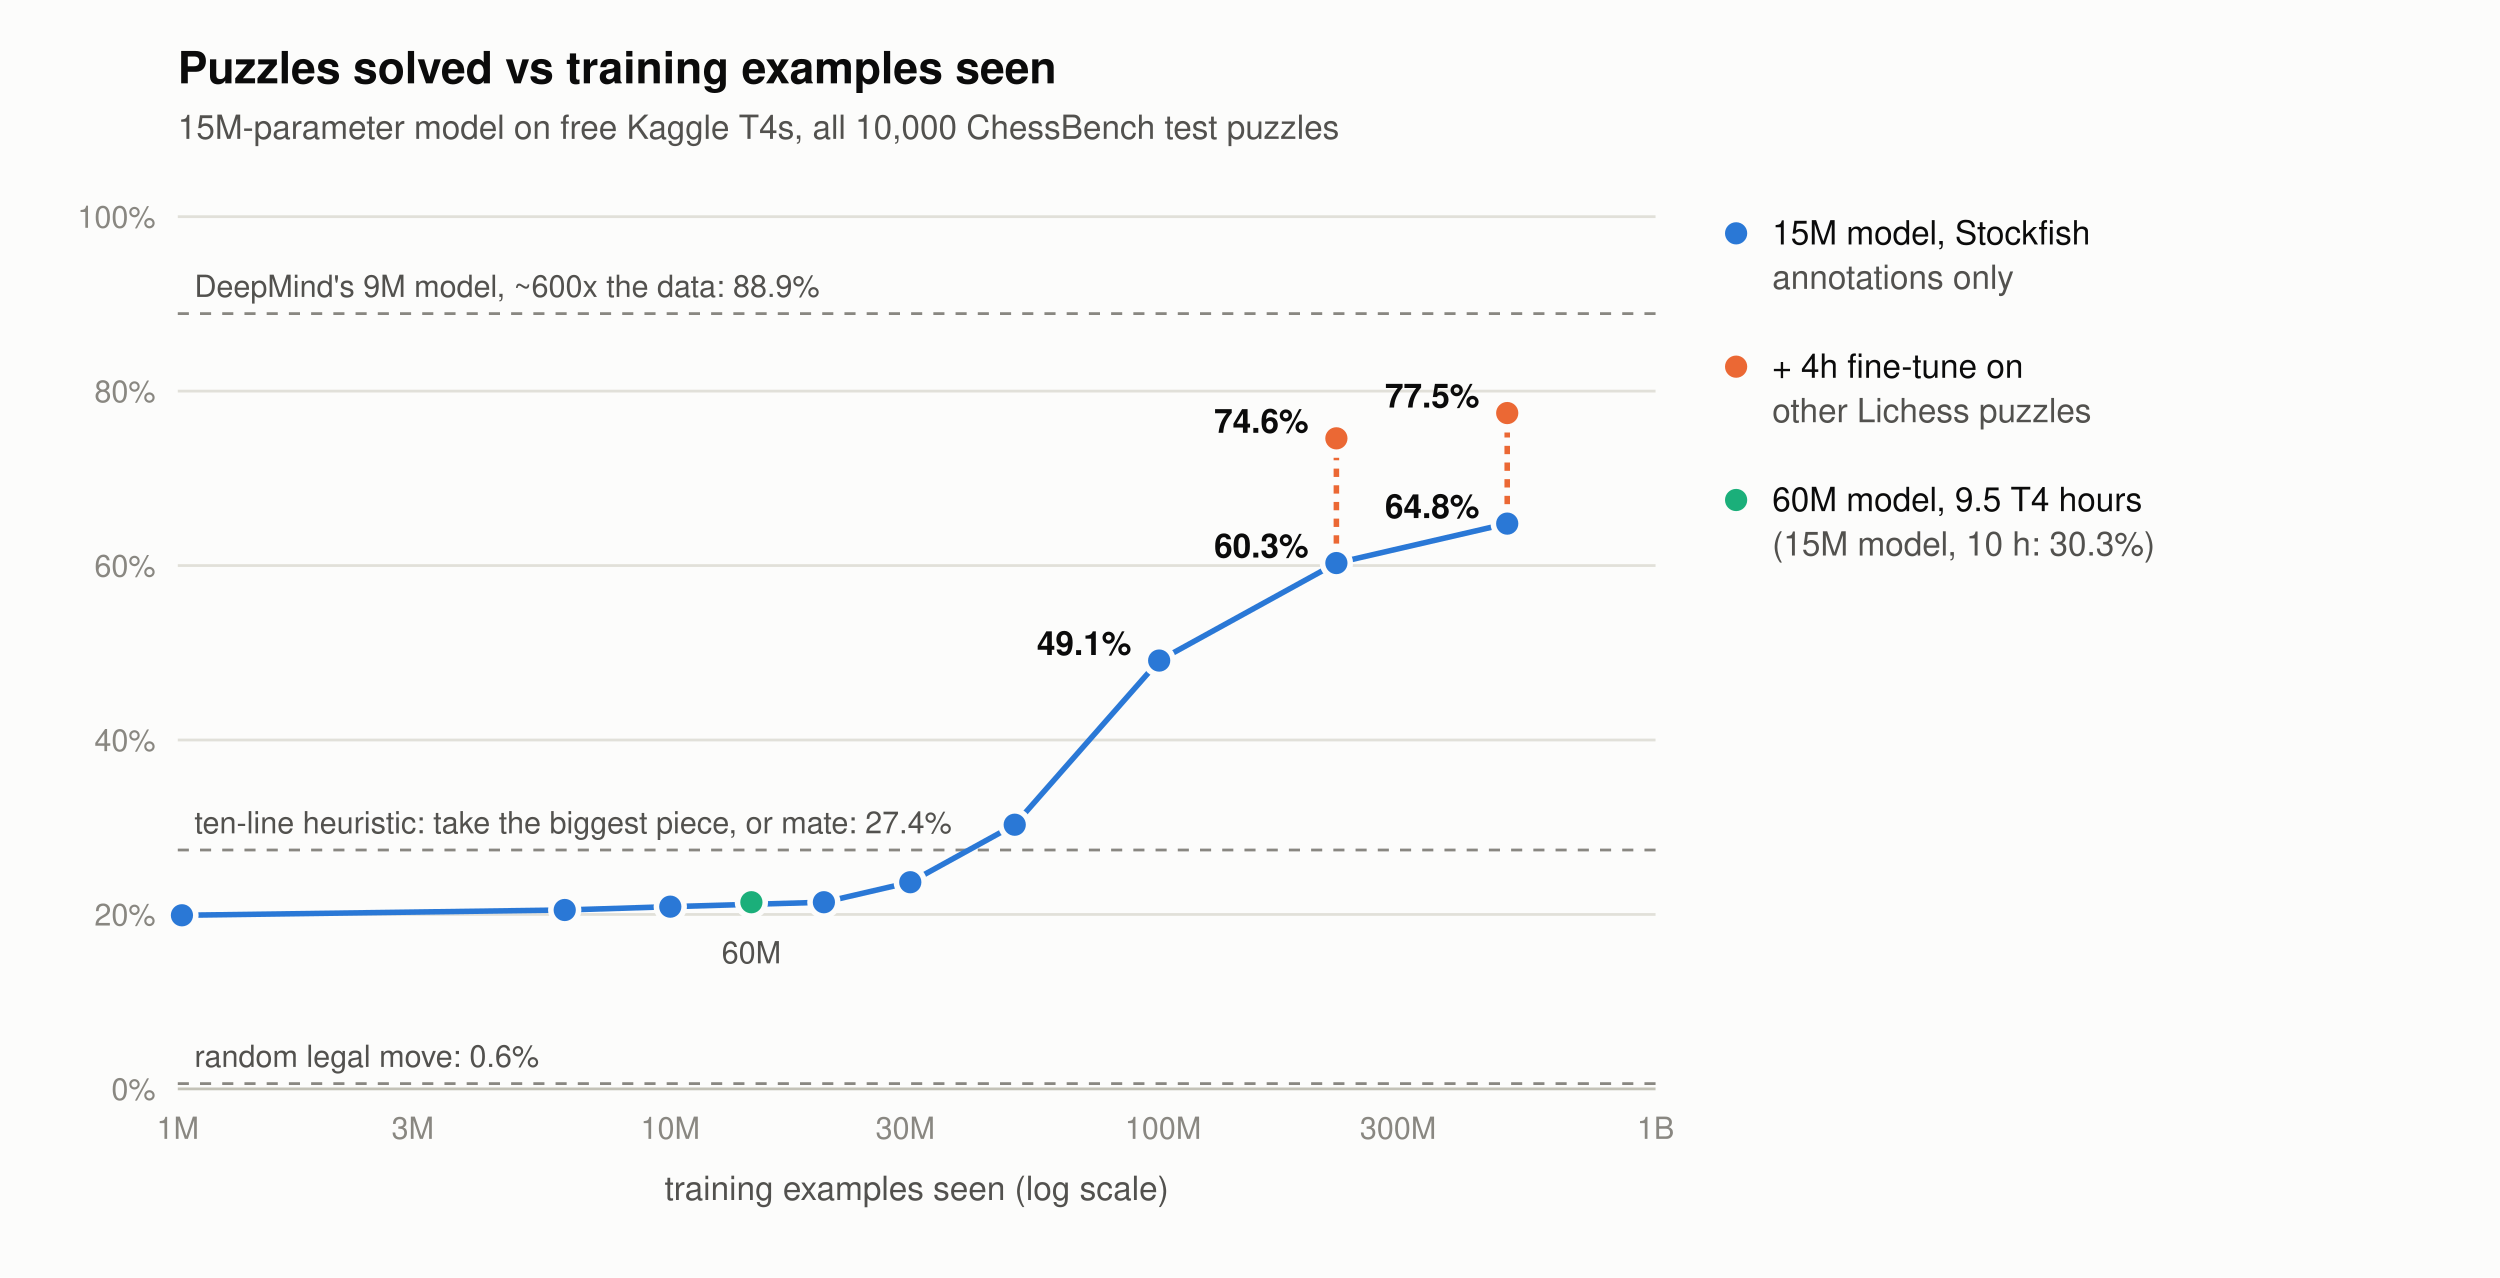
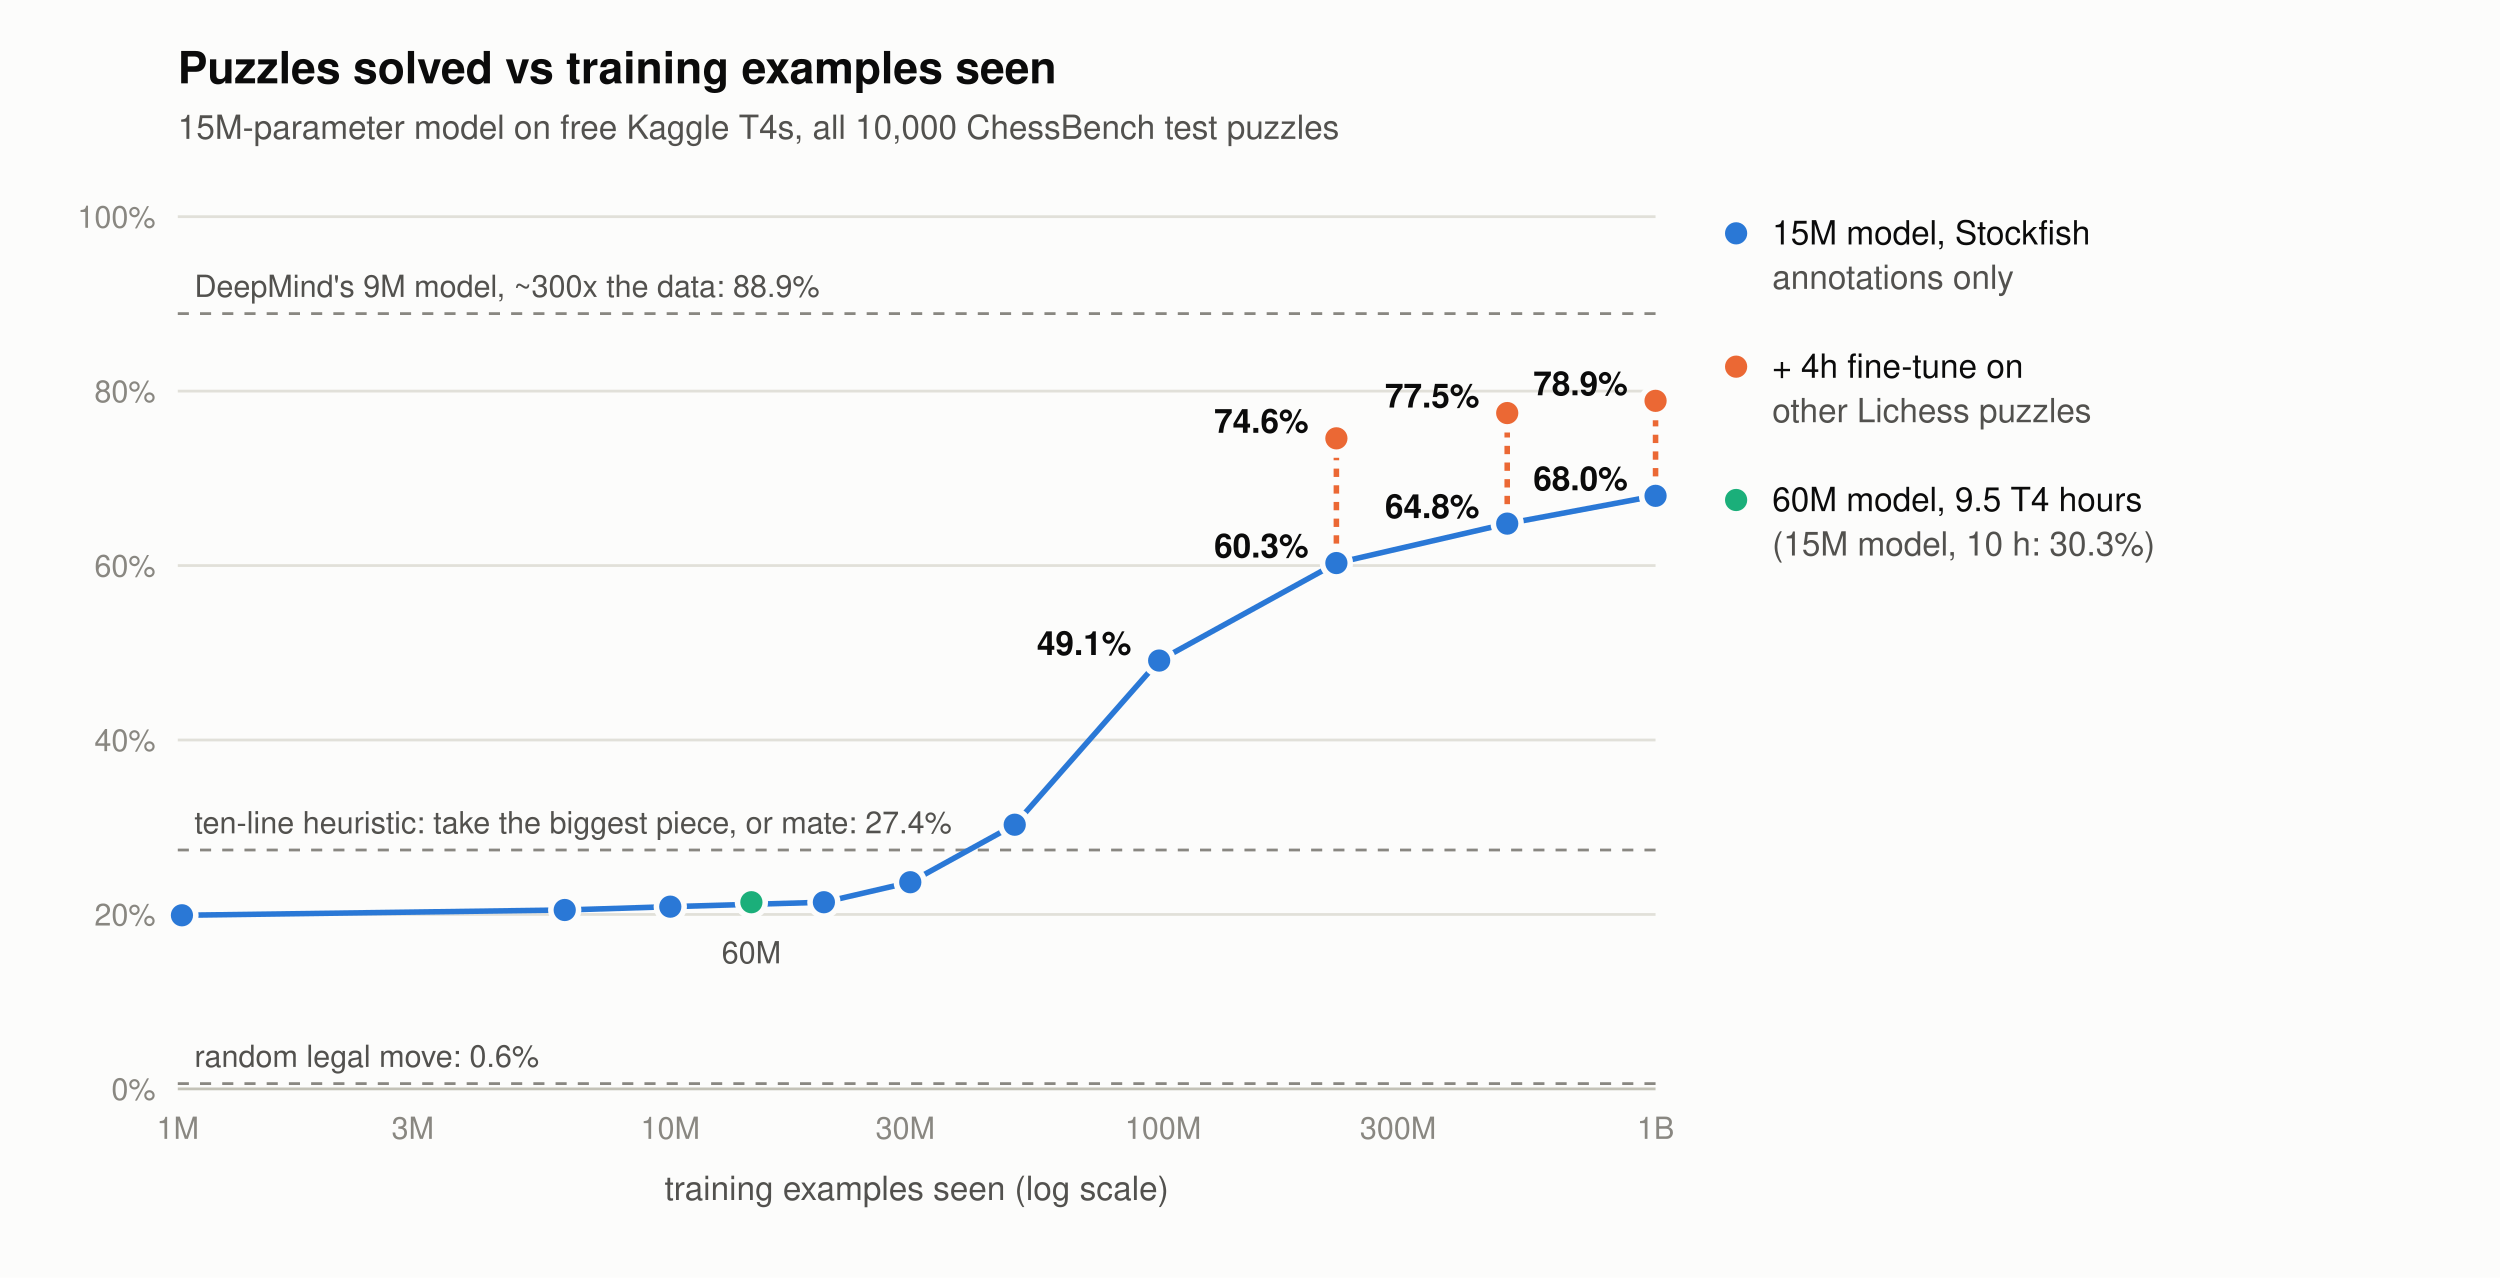
<svg xmlns="http://www.w3.org/2000/svg" viewBox="0 0 900 460" width="900" height="460" role="img" aria-labelledby="t d">
  <rect width="900" height="460" fill="#fcfcfb" />
  <text x="64.0" y="30.0" fill="#0b0b0b" font-size="16" text-anchor="start" font-weight="600" font-family="-apple-system, Segoe UI, Helvetica, Arial, sans-serif">Puzzles solved vs training examples seen</text>
  <text x="64.0" y="50.0" fill="#52514e" font-size="12" text-anchor="start" font-weight="normal" font-family="-apple-system, Segoe UI, Helvetica, Arial, sans-serif">15M-parameter model on free Kaggle T4s, all 10,000 ChessBench test puzzles</text>
  <line x1="64" x2="596" y1="392.0" y2="392.0" stroke="#c3c2b7" stroke-width="1" />
  <text x="56.0" y="396.0" fill="#898781" font-size="11" text-anchor="end" font-weight="normal" font-family="-apple-system, Segoe UI, Helvetica, Arial, sans-serif">0%</text>
  <line x1="64" x2="596" y1="329.2" y2="329.2" stroke="#e1e0d9" stroke-width="1" />
  <text x="56.0" y="333.2" fill="#898781" font-size="11" text-anchor="end" font-weight="normal" font-family="-apple-system, Segoe UI, Helvetica, Arial, sans-serif">20%</text>
  <line x1="64" x2="596" y1="266.4" y2="266.4" stroke="#e1e0d9" stroke-width="1" />
  <text x="56.0" y="270.4" fill="#898781" font-size="11" text-anchor="end" font-weight="normal" font-family="-apple-system, Segoe UI, Helvetica, Arial, sans-serif">40%</text>
  <line x1="64" x2="596" y1="203.6" y2="203.6" stroke="#e1e0d9" stroke-width="1" />
  <text x="56.0" y="207.6" fill="#898781" font-size="11" text-anchor="end" font-weight="normal" font-family="-apple-system, Segoe UI, Helvetica, Arial, sans-serif">60%</text>
  <line x1="64" x2="596" y1="140.8" y2="140.8" stroke="#e1e0d9" stroke-width="1" />
  <text x="56.0" y="144.8" fill="#898781" font-size="11" text-anchor="end" font-weight="normal" font-family="-apple-system, Segoe UI, Helvetica, Arial, sans-serif">80%</text>
  <line x1="64" x2="596" y1="78.0" y2="78.0" stroke="#e1e0d9" stroke-width="1" />
  <text x="56.0" y="82.0" fill="#898781" font-size="11" text-anchor="end" font-weight="normal" font-family="-apple-system, Segoe UI, Helvetica, Arial, sans-serif">100%</text>
  <text x="64.0" y="410.0" fill="#898781" font-size="11" text-anchor="middle" font-weight="normal" font-family="-apple-system, Segoe UI, Helvetica, Arial, sans-serif">1M</text>
  <text x="148.6" y="410.0" fill="#898781" font-size="11" text-anchor="middle" font-weight="normal" font-family="-apple-system, Segoe UI, Helvetica, Arial, sans-serif">3M</text>
  <text x="241.3" y="410.0" fill="#898781" font-size="11" text-anchor="middle" font-weight="normal" font-family="-apple-system, Segoe UI, Helvetica, Arial, sans-serif">10M</text>
  <text x="325.9" y="410.0" fill="#898781" font-size="11" text-anchor="middle" font-weight="normal" font-family="-apple-system, Segoe UI, Helvetica, Arial, sans-serif">30M</text>
  <text x="418.7" y="410.0" fill="#898781" font-size="11" text-anchor="middle" font-weight="normal" font-family="-apple-system, Segoe UI, Helvetica, Arial, sans-serif">100M</text>
  <text x="503.3" y="410.0" fill="#898781" font-size="11" text-anchor="middle" font-weight="normal" font-family="-apple-system, Segoe UI, Helvetica, Arial, sans-serif">300M</text>
  <text x="596.0" y="410.0" fill="#898781" font-size="11" text-anchor="middle" font-weight="normal" font-family="-apple-system, Segoe UI, Helvetica, Arial, sans-serif">1B</text>
  <text x="330.0" y="432.0" fill="#52514e" font-size="12" text-anchor="middle" font-weight="normal" font-family="-apple-system, Segoe UI, Helvetica, Arial, sans-serif">training examples seen (log scale)</text>
  <line x1="64" x2="596" y1="112.9" y2="112.9" stroke="#898781" stroke-width="1" stroke-dasharray="4 4" />
-   <text x="70.0" y="106.9" fill="#52514e" font-size="11" text-anchor="start" font-weight="normal" font-family="-apple-system, Segoe UI, Helvetica, Arial, sans-serif">DeepMind's 9M model, ~600x the data: 88.9%</text>
+   <text x="70.0" y="106.9" fill="#52514e" font-size="11" text-anchor="start" font-weight="normal" font-family="-apple-system, Segoe UI, Helvetica, Arial, sans-serif">DeepMind's 9M model, ~300x the data: 88.9%</text>
  <line x1="64" x2="596" y1="306.0" y2="306.0" stroke="#898781" stroke-width="1" stroke-dasharray="4 4" />
  <text x="70.0" y="300.0" fill="#52514e" font-size="11" text-anchor="start" font-weight="normal" font-family="-apple-system, Segoe UI, Helvetica, Arial, sans-serif">ten-line heuristic: take the biggest piece, or mate: 27.4%</text>
  <line x1="64" x2="596" y1="390.1" y2="390.1" stroke="#898781" stroke-width="1" stroke-dasharray="4 4" />
  <text x="70.0" y="384.1" fill="#52514e" font-size="11" text-anchor="start" font-weight="normal" font-family="-apple-system, Segoe UI, Helvetica, Arial, sans-serif">random legal move: 0.6%</text>
-   <polyline points="65.5,329.5 203.3,327.6 241.3,326.4 296.6,324.8 327.7,317.6 365.3,296.9 417.3,237.8 481.1,202.7 542.6,188.5" fill="none" stroke="#2a78d6" stroke-width="2" stroke-linejoin="round" stroke-linecap="round" />
+   <polyline points="65.5,329.5 203.3,327.6 241.3,326.4 296.6,324.8 327.7,317.6 365.3,296.9 417.3,237.8 481.1,202.7 542.6,188.5 596.0,178.5" fill="none" stroke="#2a78d6" stroke-width="2" stroke-linejoin="round" stroke-linecap="round" />
  <circle cx="65.5" cy="329.5" r="5" fill="#2a78d6" stroke="#fcfcfb" stroke-width="2" />
  <circle cx="203.3" cy="327.6" r="5" fill="#2a78d6" stroke="#fcfcfb" stroke-width="2" />
  <circle cx="241.3" cy="326.4" r="5" fill="#2a78d6" stroke="#fcfcfb" stroke-width="2" />
  <circle cx="296.6" cy="324.8" r="5" fill="#2a78d6" stroke="#fcfcfb" stroke-width="2" />
  <circle cx="327.7" cy="317.6" r="5" fill="#2a78d6" stroke="#fcfcfb" stroke-width="2" />
  <circle cx="365.3" cy="296.9" r="5" fill="#2a78d6" stroke="#fcfcfb" stroke-width="2" />
  <circle cx="417.3" cy="237.8" r="5" fill="#2a78d6" stroke="#fcfcfb" stroke-width="2" />
  <circle cx="481.1" cy="202.7" r="5" fill="#2a78d6" stroke="#fcfcfb" stroke-width="2" />
  <circle cx="542.6" cy="188.5" r="5" fill="#2a78d6" stroke="#fcfcfb" stroke-width="2" />
+   <circle cx="596.0" cy="178.5" r="5" fill="#2a78d6" stroke="#fcfcfb" stroke-width="2" />
  <text x="407.3" y="235.8" fill="#0b0b0b" font-size="12" text-anchor="end" font-weight="600" font-family="-apple-system, Segoe UI, Helvetica, Arial, sans-serif">49.1%</text>
  <text x="471.1" y="200.7" fill="#0b0b0b" font-size="12" text-anchor="end" font-weight="600" font-family="-apple-system, Segoe UI, Helvetica, Arial, sans-serif">60.3%</text>
  <text x="532.6" y="186.5" fill="#0b0b0b" font-size="12" text-anchor="end" font-weight="600" font-family="-apple-system, Segoe UI, Helvetica, Arial, sans-serif">64.8%</text>
+   <text x="586.0" y="176.5" fill="#0b0b0b" font-size="12" text-anchor="end" font-weight="600" font-family="-apple-system, Segoe UI, Helvetica, Arial, sans-serif">68.0%</text>
  <line x1="481.1" x2="481.1" y1="195.7" y2="164.8" stroke="#eb6834" stroke-width="2" stroke-dasharray="3 3" />
  <circle cx="481.1" cy="157.8" r="5" fill="#eb6834" stroke="#fcfcfb" stroke-width="2" />
  <text x="471.1" y="155.8" fill="#0b0b0b" font-size="12" text-anchor="end" font-weight="600" font-family="-apple-system, Segoe UI, Helvetica, Arial, sans-serif">74.6%</text>
  <line x1="542.6" x2="542.6" y1="181.5" y2="155.7" stroke="#eb6834" stroke-width="2" stroke-dasharray="3 3" />
  <circle cx="542.6" cy="148.7" r="5" fill="#eb6834" stroke="#fcfcfb" stroke-width="2" />
  <text x="532.6" y="146.7" fill="#0b0b0b" font-size="12" text-anchor="end" font-weight="600" font-family="-apple-system, Segoe UI, Helvetica, Arial, sans-serif">77.5%</text>
+   <line x1="596.0" x2="596.0" y1="171.5" y2="151.3" stroke="#eb6834" stroke-width="2" stroke-dasharray="3 3" />
+   <circle cx="596.0" cy="144.3" r="5" fill="#eb6834" stroke="#fcfcfb" stroke-width="2" />
+   <text x="586.0" y="142.3" fill="#0b0b0b" font-size="12" text-anchor="end" font-weight="600" font-family="-apple-system, Segoe UI, Helvetica, Arial, sans-serif">78.9%</text>
  <circle cx="270.5" cy="324.8" r="5" fill="#1baf7a" stroke="#fcfcfb" stroke-width="2" />
  <text x="270.5" y="346.8" fill="#52514e" font-size="11" text-anchor="middle" font-weight="normal" font-family="-apple-system, Segoe UI, Helvetica, Arial, sans-serif">60M</text>
  <circle cx="625.0" cy="84.0" r="5" fill="#2a78d6" stroke="#fcfcfb" stroke-width="2" />
  <text x="638.0" y="88.0" fill="#0b0b0b" font-size="12" text-anchor="start" font-weight="normal" font-family="-apple-system, Segoe UI, Helvetica, Arial, sans-serif">15M model, Stockfish</text>
  <text x="638.0" y="104.0" fill="#52514e" font-size="12" text-anchor="start" font-weight="normal" font-family="-apple-system, Segoe UI, Helvetica, Arial, sans-serif">annotations only</text>
  <circle cx="625.0" cy="132.0" r="5" fill="#eb6834" stroke="#fcfcfb" stroke-width="2" />
  <text x="638.0" y="136.0" fill="#0b0b0b" font-size="12" text-anchor="start" font-weight="normal" font-family="-apple-system, Segoe UI, Helvetica, Arial, sans-serif">+ 4h fine-tune on</text>
  <text x="638.0" y="152.0" fill="#52514e" font-size="12" text-anchor="start" font-weight="normal" font-family="-apple-system, Segoe UI, Helvetica, Arial, sans-serif">other Lichess puzzles</text>
  <circle cx="625.0" cy="180.0" r="5" fill="#1baf7a" stroke="#fcfcfb" stroke-width="2" />
  <text x="638.0" y="184.0" fill="#0b0b0b" font-size="12" text-anchor="start" font-weight="normal" font-family="-apple-system, Segoe UI, Helvetica, Arial, sans-serif">60M model, 9.5 T4 hours</text>
  <text x="638.0" y="200.0" fill="#52514e" font-size="12" text-anchor="start" font-weight="normal" font-family="-apple-system, Segoe UI, Helvetica, Arial, sans-serif">(15M model, 10 h: 30.3%)</text>
</svg>
